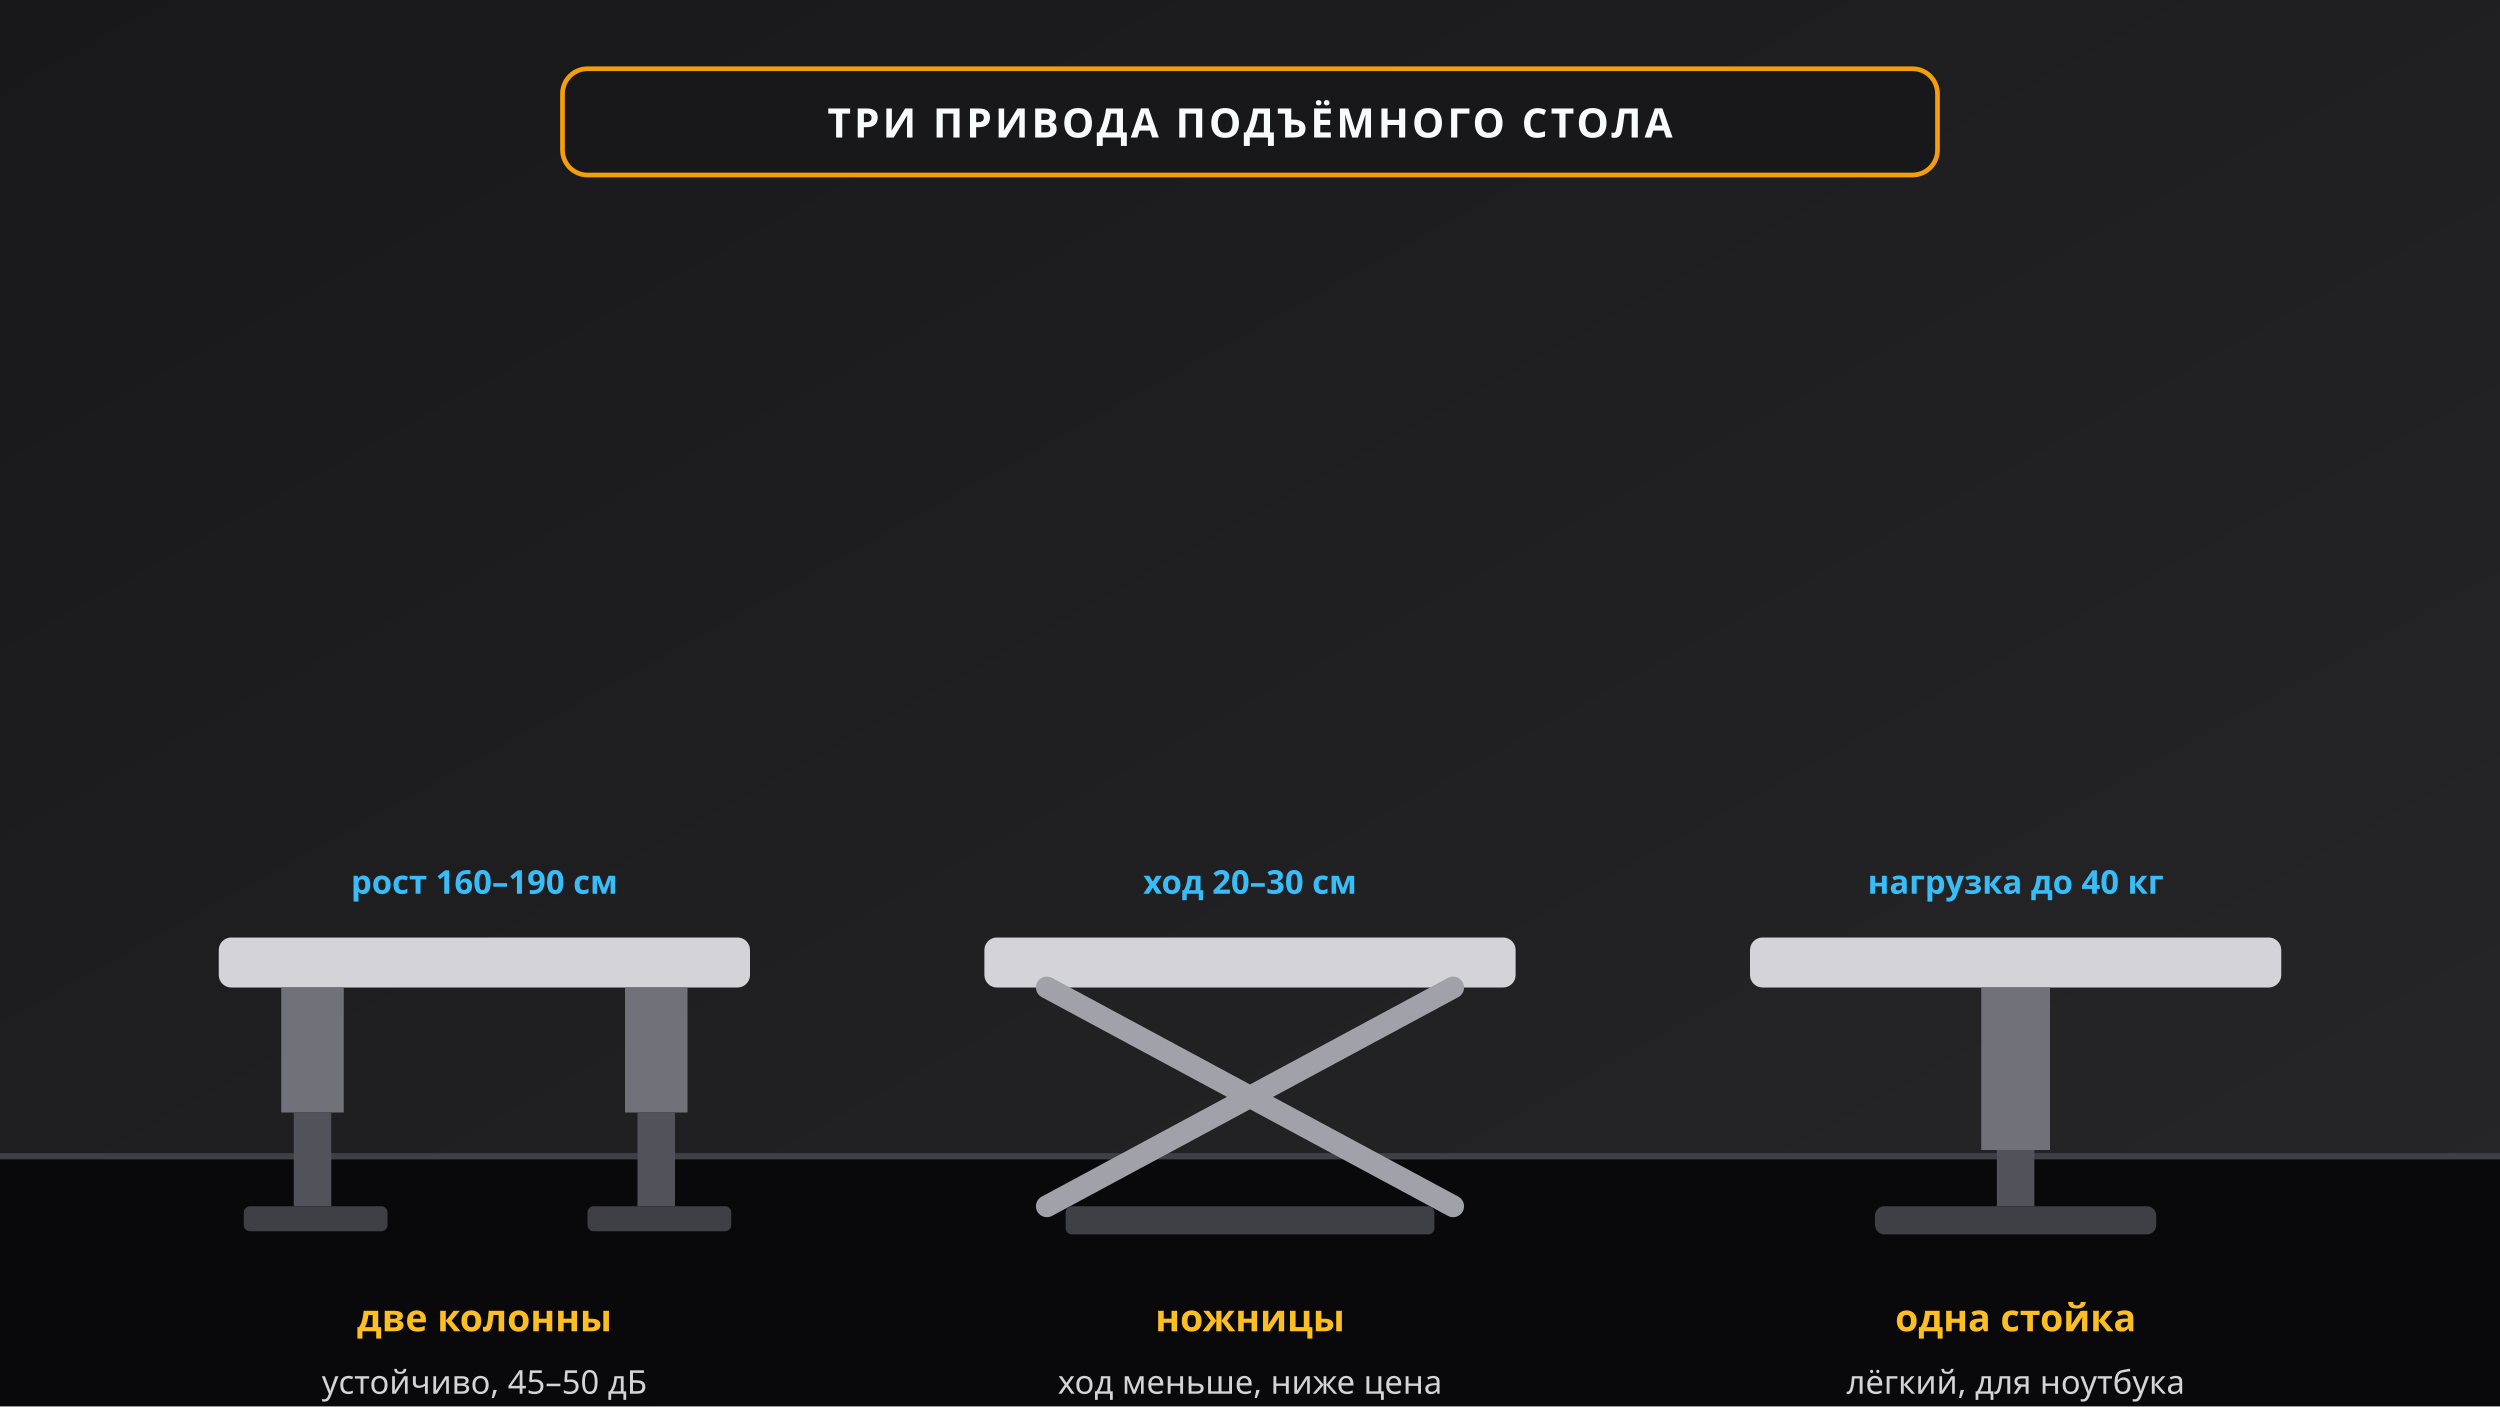
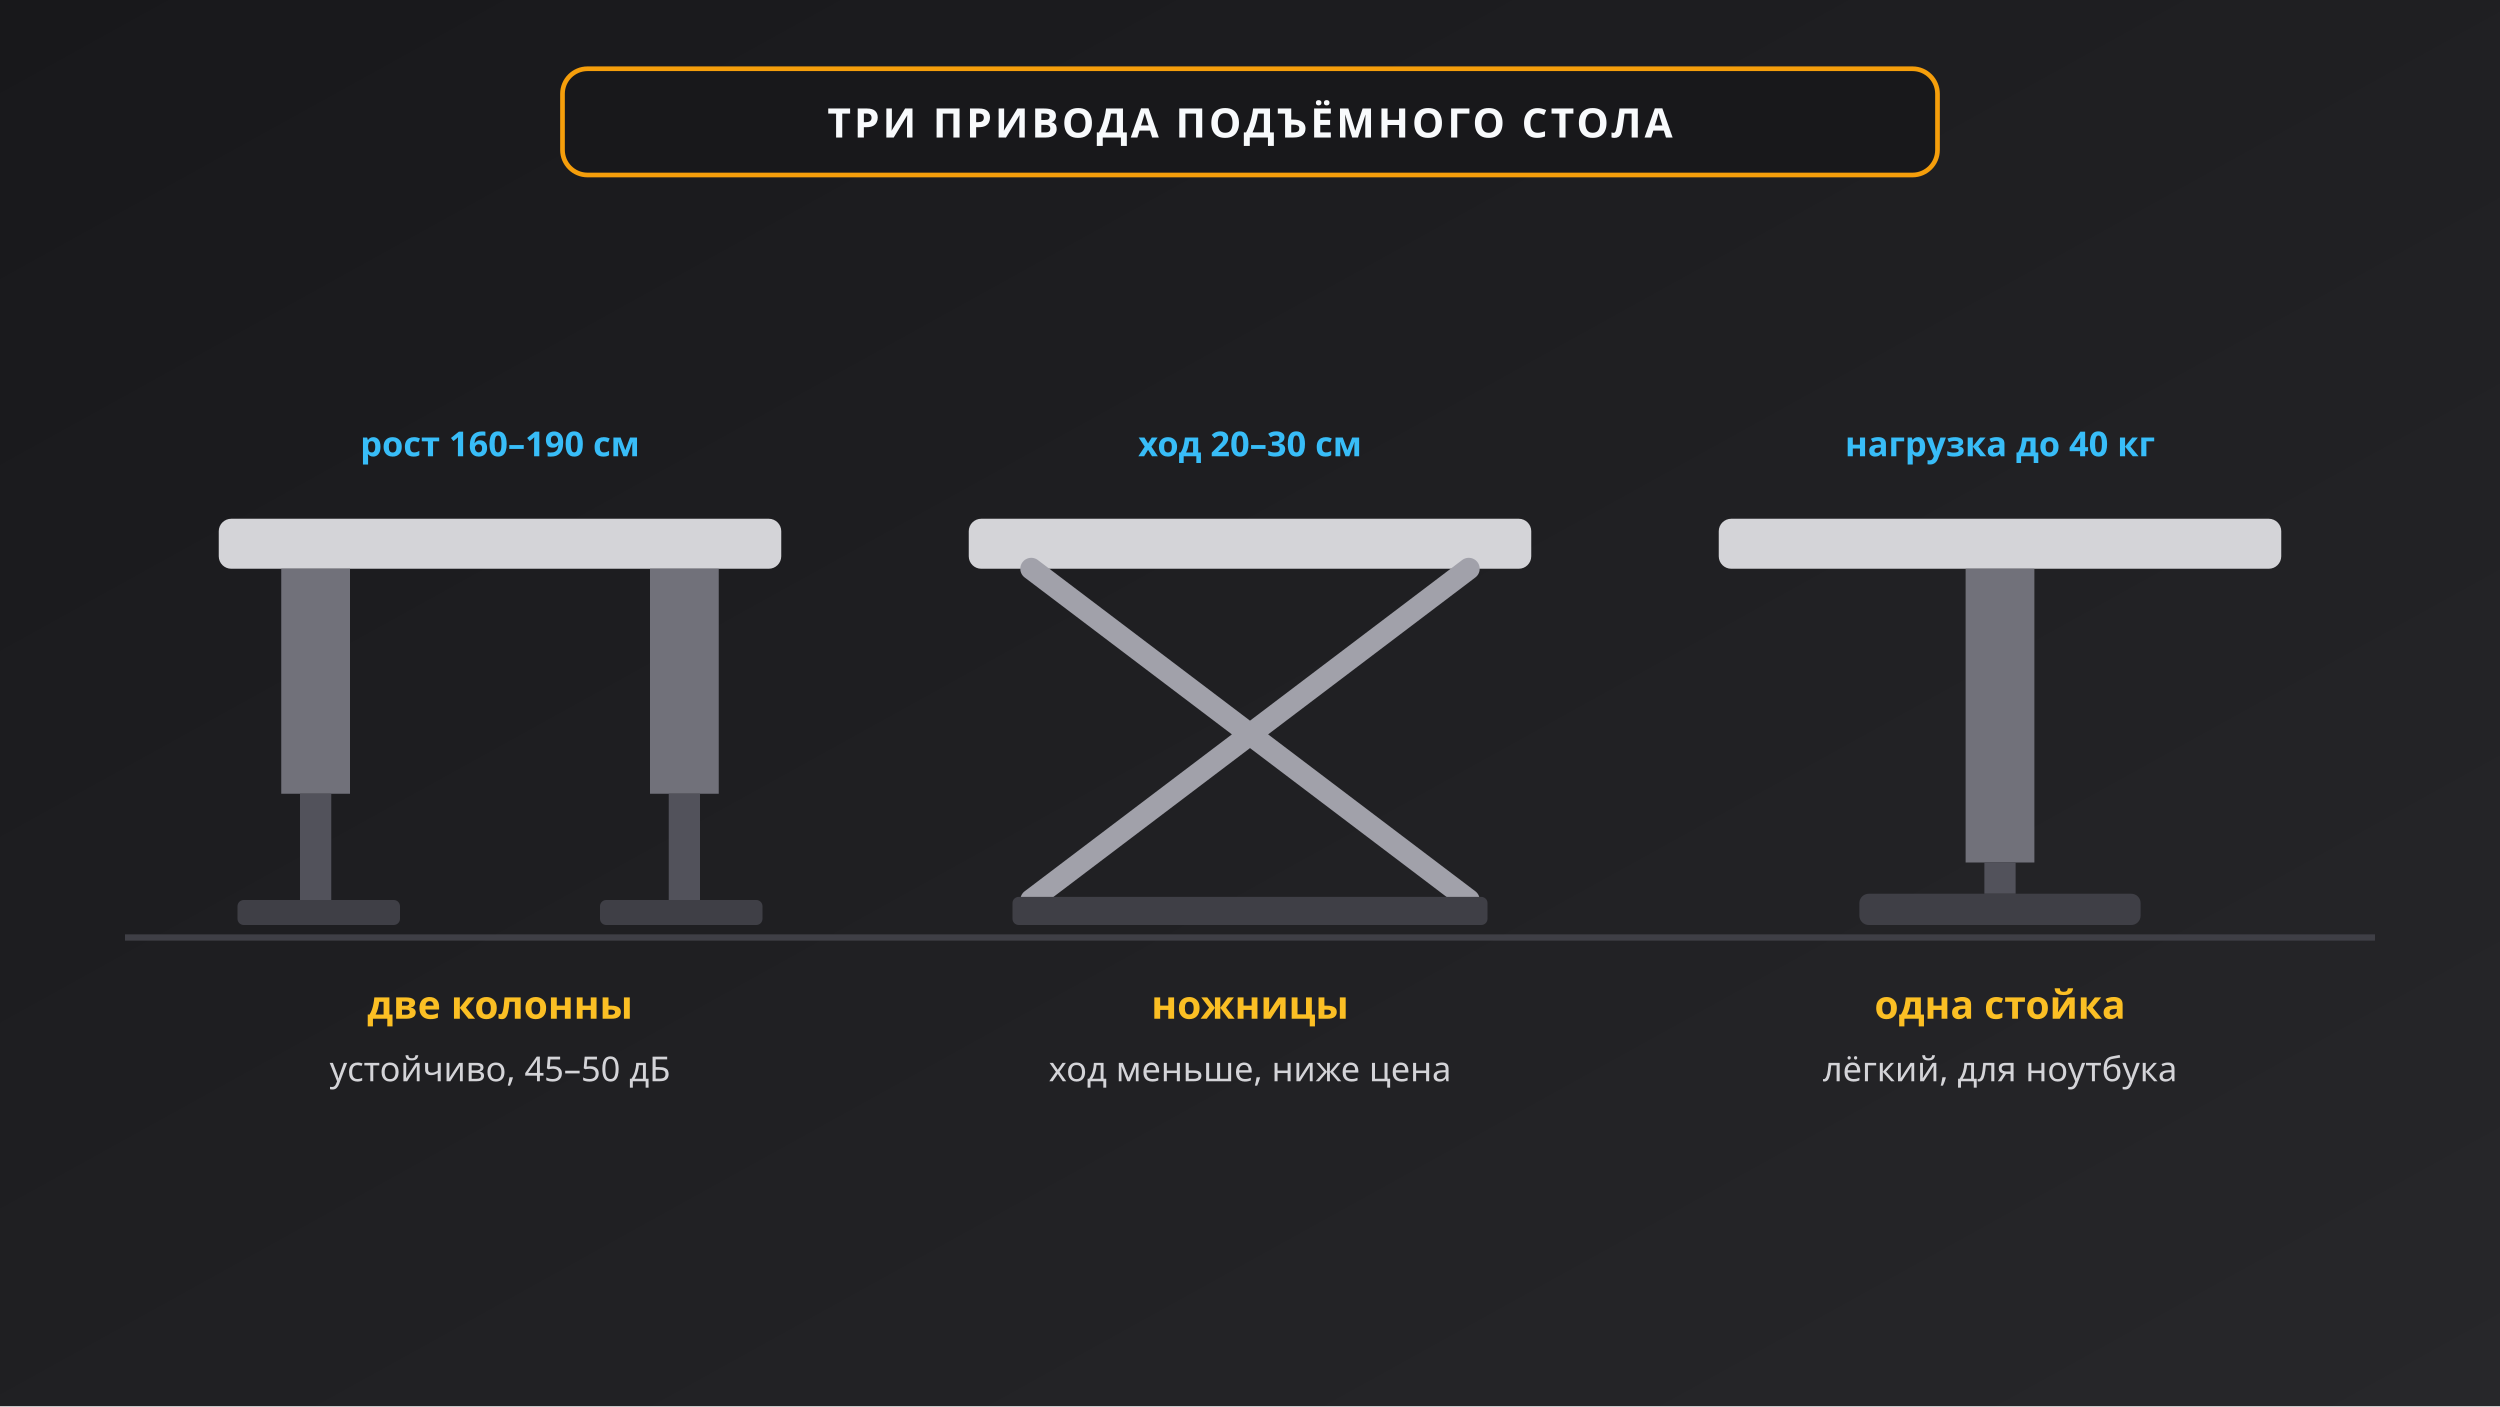
<svg xmlns="http://www.w3.org/2000/svg" viewBox="0 0 800 450" width="800" height="450">
  <defs>
    <linearGradient id="bgDrives" x1="0%" y1="0%" x2="100%" y2="100%">
      <stop offset="0%" stop-color="#18181b" />
      <stop offset="100%" stop-color="#27272a" />
    </linearGradient>
  </defs>
  <rect width="800" height="450" fill="url(#bgDrives)" />
-   <rect x="0" y="370" width="800" height="80" fill="#09090b" />
-   <line x1="0" y1="370" x2="800" y2="370" stroke="#3f3f46" stroke-width="2" />
-   <g transform="translate(70, 300)">
-     <rect x="0" y="0" width="170" height="16" rx="4" fill="#d4d4d8" />
-     <rect x="20" y="16" width="20" height="40" fill="#71717a" />
-     <rect x="24" y="56" width="12" height="30" fill="#52525b" />
-     <rect x="130" y="16" width="20" height="40" fill="#71717a" />
-     <rect x="134" y="56" width="12" height="30" fill="#52525b" />
-     <rect x="8" y="86" width="46" height="8" rx="2" fill="#3f3f46" />
-     <rect x="118" y="86" width="46" height="8" rx="2" fill="#3f3f46" />
-     <text x="85" y="126" font-family="system-ui, sans-serif" font-size="12" font-weight="800" fill="#fbbf24" text-anchor="middle">две колонны</text>
-     <text x="85" y="146" font-family="system-ui, sans-serif" font-size="10.5" fill="#d4d4d8" text-anchor="middle">устойчиво, 45–50 дБ</text>
-     <text x="85" y="-14" font-family="system-ui, sans-serif" font-size="10.5" font-weight="700" fill="#38bdf8" text-anchor="middle">рост 160–190 см</text>
+   <line x1="40" y1="300" x2="760" y2="300" stroke="#3f3f46" stroke-width="2" />
+   <g>
+     <text x="160" y="146" font-family="system-ui, sans-serif" font-size="11" font-weight="700" fill="#38bdf8" text-anchor="middle">рост 160–190 см</text>
+     <rect x="70" y="166" width="180" height="16" rx="4" fill="#d4d4d8" />
+     <rect x="90" y="182" width="22" height="72" fill="#71717a" />
+     <rect x="96" y="254" width="10" height="36" fill="#52525b" />
+     <rect x="208" y="182" width="22" height="72" fill="#71717a" />
+     <rect x="214" y="254" width="10" height="36" fill="#52525b" />
+     <rect x="76" y="288" width="52" height="8" rx="2" fill="#3f3f46" />
+     <rect x="192" y="288" width="52" height="8" rx="2" fill="#3f3f46" />
+     <text x="160" y="326" font-family="system-ui, sans-serif" font-size="12.5" font-weight="800" fill="#fbbf24" text-anchor="middle">две колонны</text>
+     <text x="160" y="346" font-family="system-ui, sans-serif" font-size="11" fill="#d4d4d8" text-anchor="middle">устойчиво, 45–50 дБ</text>
  </g>
-   <g transform="translate(315, 300)">
-     <rect x="0" y="0" width="170" height="16" rx="4" fill="#d4d4d8" />
-     <path d="M 20 16 L 150 86 M 150 16 L 20 86" stroke="#a1a1aa" stroke-width="7" stroke-linecap="round" />
-     <rect x="26" y="86" width="118" height="9" rx="2" fill="#3f3f46" />
-     <text x="85" y="126" font-family="system-ui, sans-serif" font-size="12" font-weight="800" fill="#fbbf24" text-anchor="middle">ножницы</text>
-     <text x="85" y="146" font-family="system-ui, sans-serif" font-size="10.5" fill="#d4d4d8" text-anchor="middle">ход меньше, ниже цена</text>
-     <text x="85" y="-14" font-family="system-ui, sans-serif" font-size="10.5" font-weight="700" fill="#38bdf8" text-anchor="middle">ход 20–30 см</text>
+   <g>
+     <text x="400" y="146" font-family="system-ui, sans-serif" font-size="11" font-weight="700" fill="#38bdf8" text-anchor="middle">ход 20–30 см</text>
+     <rect x="310" y="166" width="180" height="16" rx="4" fill="#d4d4d8" />
+     <path d="M 330 182 L 470 288 M 470 182 L 330 288" stroke="#a1a1aa" stroke-width="7" stroke-linecap="round" />
+     <rect x="324" y="287" width="152" height="9" rx="2" fill="#3f3f46" />
+     <text x="400" y="326" font-family="system-ui, sans-serif" font-size="12.5" font-weight="800" fill="#fbbf24" text-anchor="middle">ножницы</text>
+     <text x="400" y="346" font-family="system-ui, sans-serif" font-size="11" fill="#d4d4d8" text-anchor="middle">ход меньше, ниже цена</text>
  </g>
-   <g transform="translate(560, 300)">
-     <rect x="0" y="0" width="170" height="16" rx="4" fill="#d4d4d8" />
-     <rect x="74" y="16" width="22" height="52" fill="#71717a" />
-     <rect x="79" y="68" width="12" height="18" fill="#52525b" />
-     <rect x="40" y="86" width="90" height="9" rx="3" fill="#3f3f46" />
-     <text x="85" y="126" font-family="system-ui, sans-serif" font-size="12" font-weight="800" fill="#fbbf24" text-anchor="middle">одна стойка</text>
-     <text x="85" y="146" font-family="system-ui, sans-serif" font-size="10.5" fill="#d4d4d8" text-anchor="middle">лёгкий, для ноутбука</text>
-     <text x="85" y="-14" font-family="system-ui, sans-serif" font-size="10.5" font-weight="700" fill="#38bdf8" text-anchor="middle">нагрузка до 40 кг</text>
+   <g>
+     <text x="640" y="146" font-family="system-ui, sans-serif" font-size="11" font-weight="700" fill="#38bdf8" text-anchor="middle">нагрузка до 40 кг</text>
+     <rect x="550" y="166" width="180" height="16" rx="4" fill="#d4d4d8" />
+     <rect x="629" y="182" width="22" height="94" fill="#71717a" />
+     <rect x="635" y="276" width="10" height="10" fill="#52525b" />
+     <rect x="595" y="286" width="90" height="10" rx="3" fill="#3f3f46" />
+     <text x="640" y="326" font-family="system-ui, sans-serif" font-size="12.5" font-weight="800" fill="#fbbf24" text-anchor="middle">одна стойка</text>
+     <text x="640" y="346" font-family="system-ui, sans-serif" font-size="11" fill="#d4d4d8" text-anchor="middle">лёгкий, для ноутбука</text>
  </g>
  <g transform="translate(400, 40)">
    <rect x="-220" y="-18" width="440" height="34" rx="8" fill="#18181b" stroke="#f59e0b" stroke-width="1.5" />
    <text x="0" y="4" font-family="system-ui, sans-serif" font-size="13" font-weight="800" fill="#f8fafc" text-anchor="middle" letter-spacing="1">ТРИ ПРИВОДА ПОДЪЁМНОГО СТОЛА</text>
  </g>
</svg>
